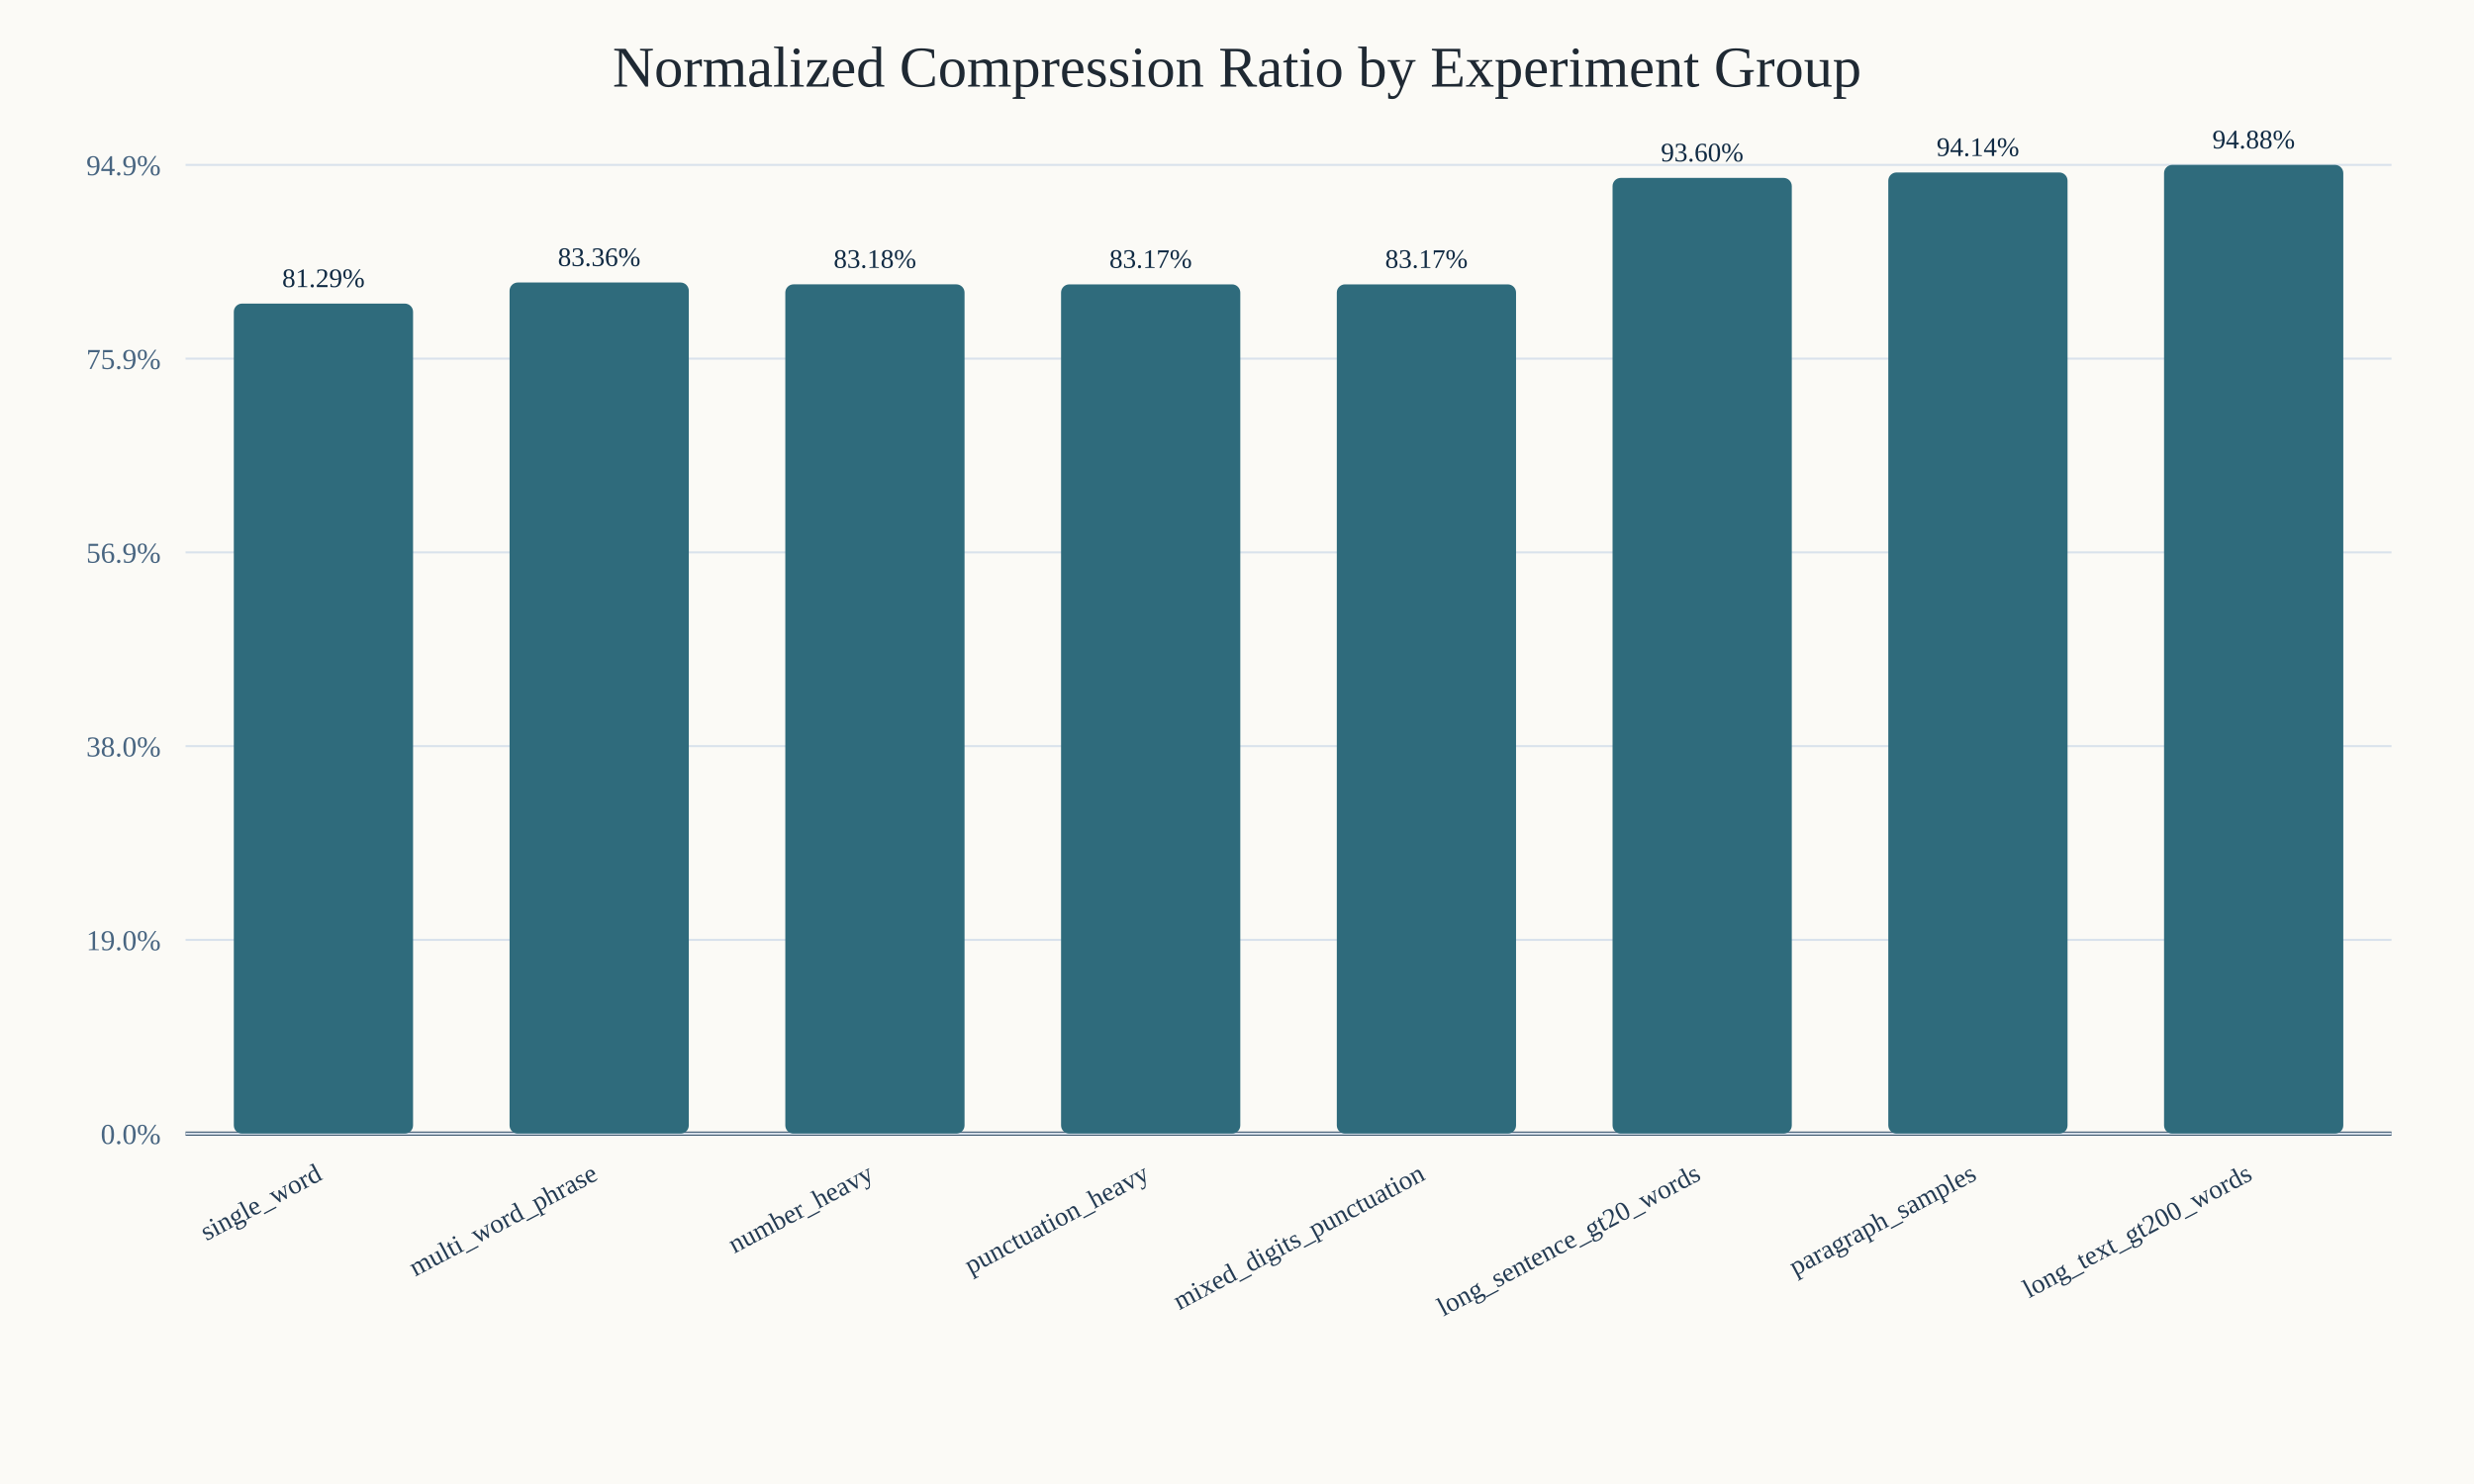
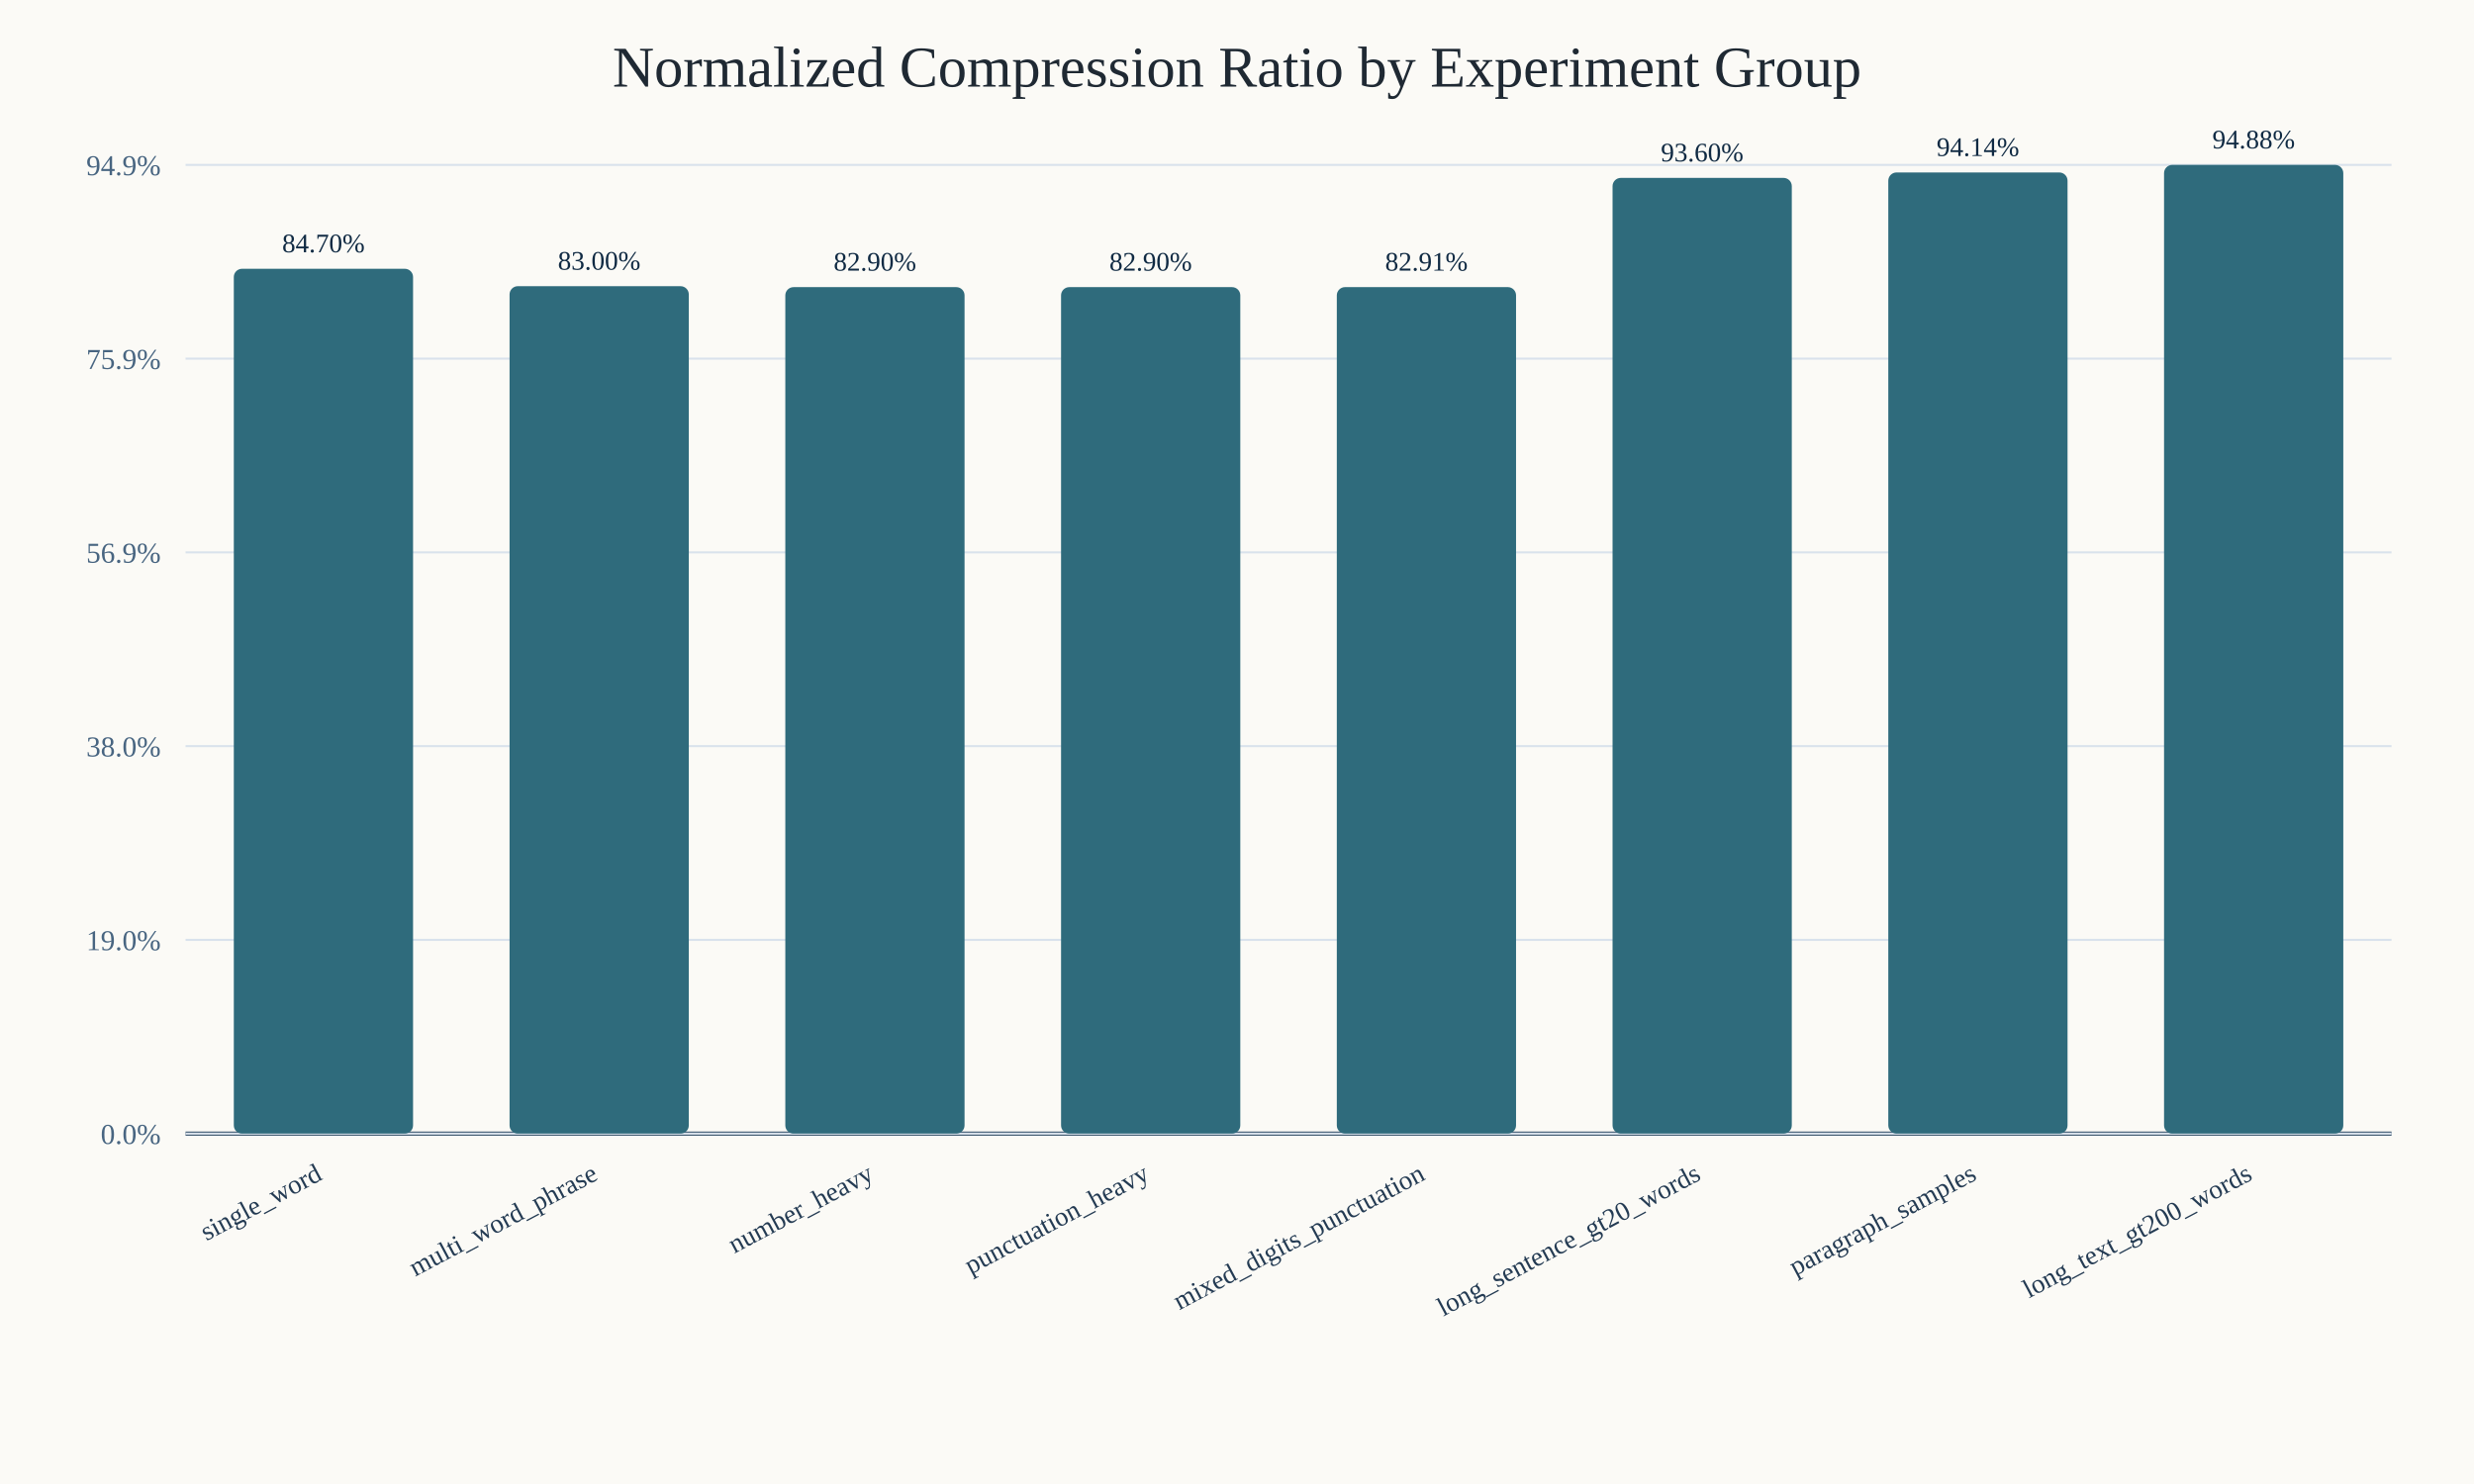
<svg xmlns="http://www.w3.org/2000/svg" width="1200" height="720" viewBox="0 0 1200 720">
  <rect width="100%" height="100%" fill="#fbfaf6" />
  <text x="600" y="42" text-anchor="middle" font-size="28" fill="#1f2933">Normalized Compression Ratio by Experiment Group</text>
  <line x1="90" y1="550" x2="1160" y2="550" stroke="#334e68" stroke-width="2" />
  <line x1="90" y1="550.00" x2="1160" y2="550.00" stroke="#d9e2ec" stroke-width="1" />
  <text x="78" y="555.00" text-anchor="end" font-size="14" fill="#486581">0.0%</text>
  <line x1="90" y1="456.00" x2="1160" y2="456.00" stroke="#d9e2ec" stroke-width="1" />
  <text x="78" y="461.00" text-anchor="end" font-size="14" fill="#486581">19.0%</text>
  <line x1="90" y1="362.00" x2="1160" y2="362.00" stroke="#d9e2ec" stroke-width="1" />
  <text x="78" y="367.00" text-anchor="end" font-size="14" fill="#486581">38.0%</text>
  <line x1="90" y1="268.00" x2="1160" y2="268.00" stroke="#d9e2ec" stroke-width="1" />
  <text x="78" y="273.00" text-anchor="end" font-size="14" fill="#486581">56.9%</text>
  <line x1="90" y1="174.00" x2="1160" y2="174.00" stroke="#d9e2ec" stroke-width="1" />
  <text x="78" y="179.00" text-anchor="end" font-size="14" fill="#486581">75.9%</text>
  <line x1="90" y1="80.00" x2="1160" y2="80.00" stroke="#d9e2ec" stroke-width="1" />
  <text x="78" y="85.00" text-anchor="end" font-size="14" fill="#486581">94.9%</text>
-   <rect x="113.41" y="147.29" width="86.94" height="402.71" fill="#2f6b7c" rx="4" />
-   <text x="156.88" y="139.29" text-anchor="middle" font-size="13" fill="#102a43">81.29%</text>
+   <rect x="113.41" y="130.40" width="86.94" height="419.60" fill="#2f6b7c" rx="4" />
+   <text x="156.88" y="122.40" text-anchor="middle" font-size="13" fill="#102a43">84.70%</text>
  <text x="156.88" y="572.00" text-anchor="end" transform="rotate(-28 156.88,572.00)" font-size="13" fill="#243b53">single_word</text>
-   <rect x="247.16" y="137.07" width="86.94" height="412.93" fill="#2f6b7c" rx="4" />
-   <text x="290.62" y="129.07" text-anchor="middle" font-size="13" fill="#102a43">83.36%</text>
+   <rect x="247.16" y="138.85" width="86.94" height="411.15" fill="#2f6b7c" rx="4" />
+   <text x="290.62" y="130.85" text-anchor="middle" font-size="13" fill="#102a43">83.00%</text>
  <text x="290.62" y="572.00" text-anchor="end" transform="rotate(-28 290.62,572.00)" font-size="13" fill="#243b53">multi_word_phrase</text>
-   <rect x="380.91" y="137.96" width="86.94" height="412.04" fill="#2f6b7c" rx="4" />
-   <text x="424.38" y="129.96" text-anchor="middle" font-size="13" fill="#102a43">83.18%</text>
+   <rect x="380.91" y="139.31" width="86.94" height="410.69" fill="#2f6b7c" rx="4" />
+   <text x="424.38" y="131.31" text-anchor="middle" font-size="13" fill="#102a43">82.90%</text>
  <text x="424.38" y="572.00" text-anchor="end" transform="rotate(-28 424.38,572.00)" font-size="13" fill="#243b53">number_heavy</text>
-   <rect x="514.66" y="137.97" width="86.94" height="412.03" fill="#2f6b7c" rx="4" />
-   <text x="558.12" y="129.97" text-anchor="middle" font-size="13" fill="#102a43">83.17%</text>
+   <rect x="514.66" y="139.31" width="86.94" height="410.69" fill="#2f6b7c" rx="4" />
+   <text x="558.12" y="131.31" text-anchor="middle" font-size="13" fill="#102a43">82.90%</text>
  <text x="558.12" y="572.00" text-anchor="end" transform="rotate(-28 558.12,572.00)" font-size="13" fill="#243b53">punctuation_heavy</text>
-   <rect x="648.41" y="137.97" width="86.94" height="412.03" fill="#2f6b7c" rx="4" />
-   <text x="691.88" y="129.97" text-anchor="middle" font-size="13" fill="#102a43">83.17%</text>
+   <rect x="648.41" y="139.30" width="86.94" height="410.70" fill="#2f6b7c" rx="4" />
+   <text x="691.88" y="131.30" text-anchor="middle" font-size="13" fill="#102a43">82.91%</text>
  <text x="691.88" y="572.00" text-anchor="end" transform="rotate(-28 691.88,572.00)" font-size="13" fill="#243b53">mixed_digits_punctuation</text>
  <rect x="782.16" y="86.31" width="86.94" height="463.69" fill="#2f6b7c" rx="4" />
  <text x="825.62" y="78.31" text-anchor="middle" font-size="13" fill="#102a43">93.60%</text>
  <text x="825.62" y="572.00" text-anchor="end" transform="rotate(-28 825.62,572.00)" font-size="13" fill="#243b53">long_sentence_gt20_words</text>
  <rect x="915.91" y="83.67" width="86.94" height="466.33" fill="#2f6b7c" rx="4" />
  <text x="959.38" y="75.67" text-anchor="middle" font-size="13" fill="#102a43">94.14%</text>
  <text x="959.38" y="572.00" text-anchor="end" transform="rotate(-28 959.38,572.00)" font-size="13" fill="#243b53">paragraph_samples</text>
  <rect x="1049.66" y="80.00" width="86.94" height="470.00" fill="#2f6b7c" rx="4" />
  <text x="1093.12" y="72.00" text-anchor="middle" font-size="13" fill="#102a43">94.88%</text>
  <text x="1093.12" y="572.00" text-anchor="end" transform="rotate(-28 1093.12,572.00)" font-size="13" fill="#243b53">long_text_gt200_words</text>
</svg>
